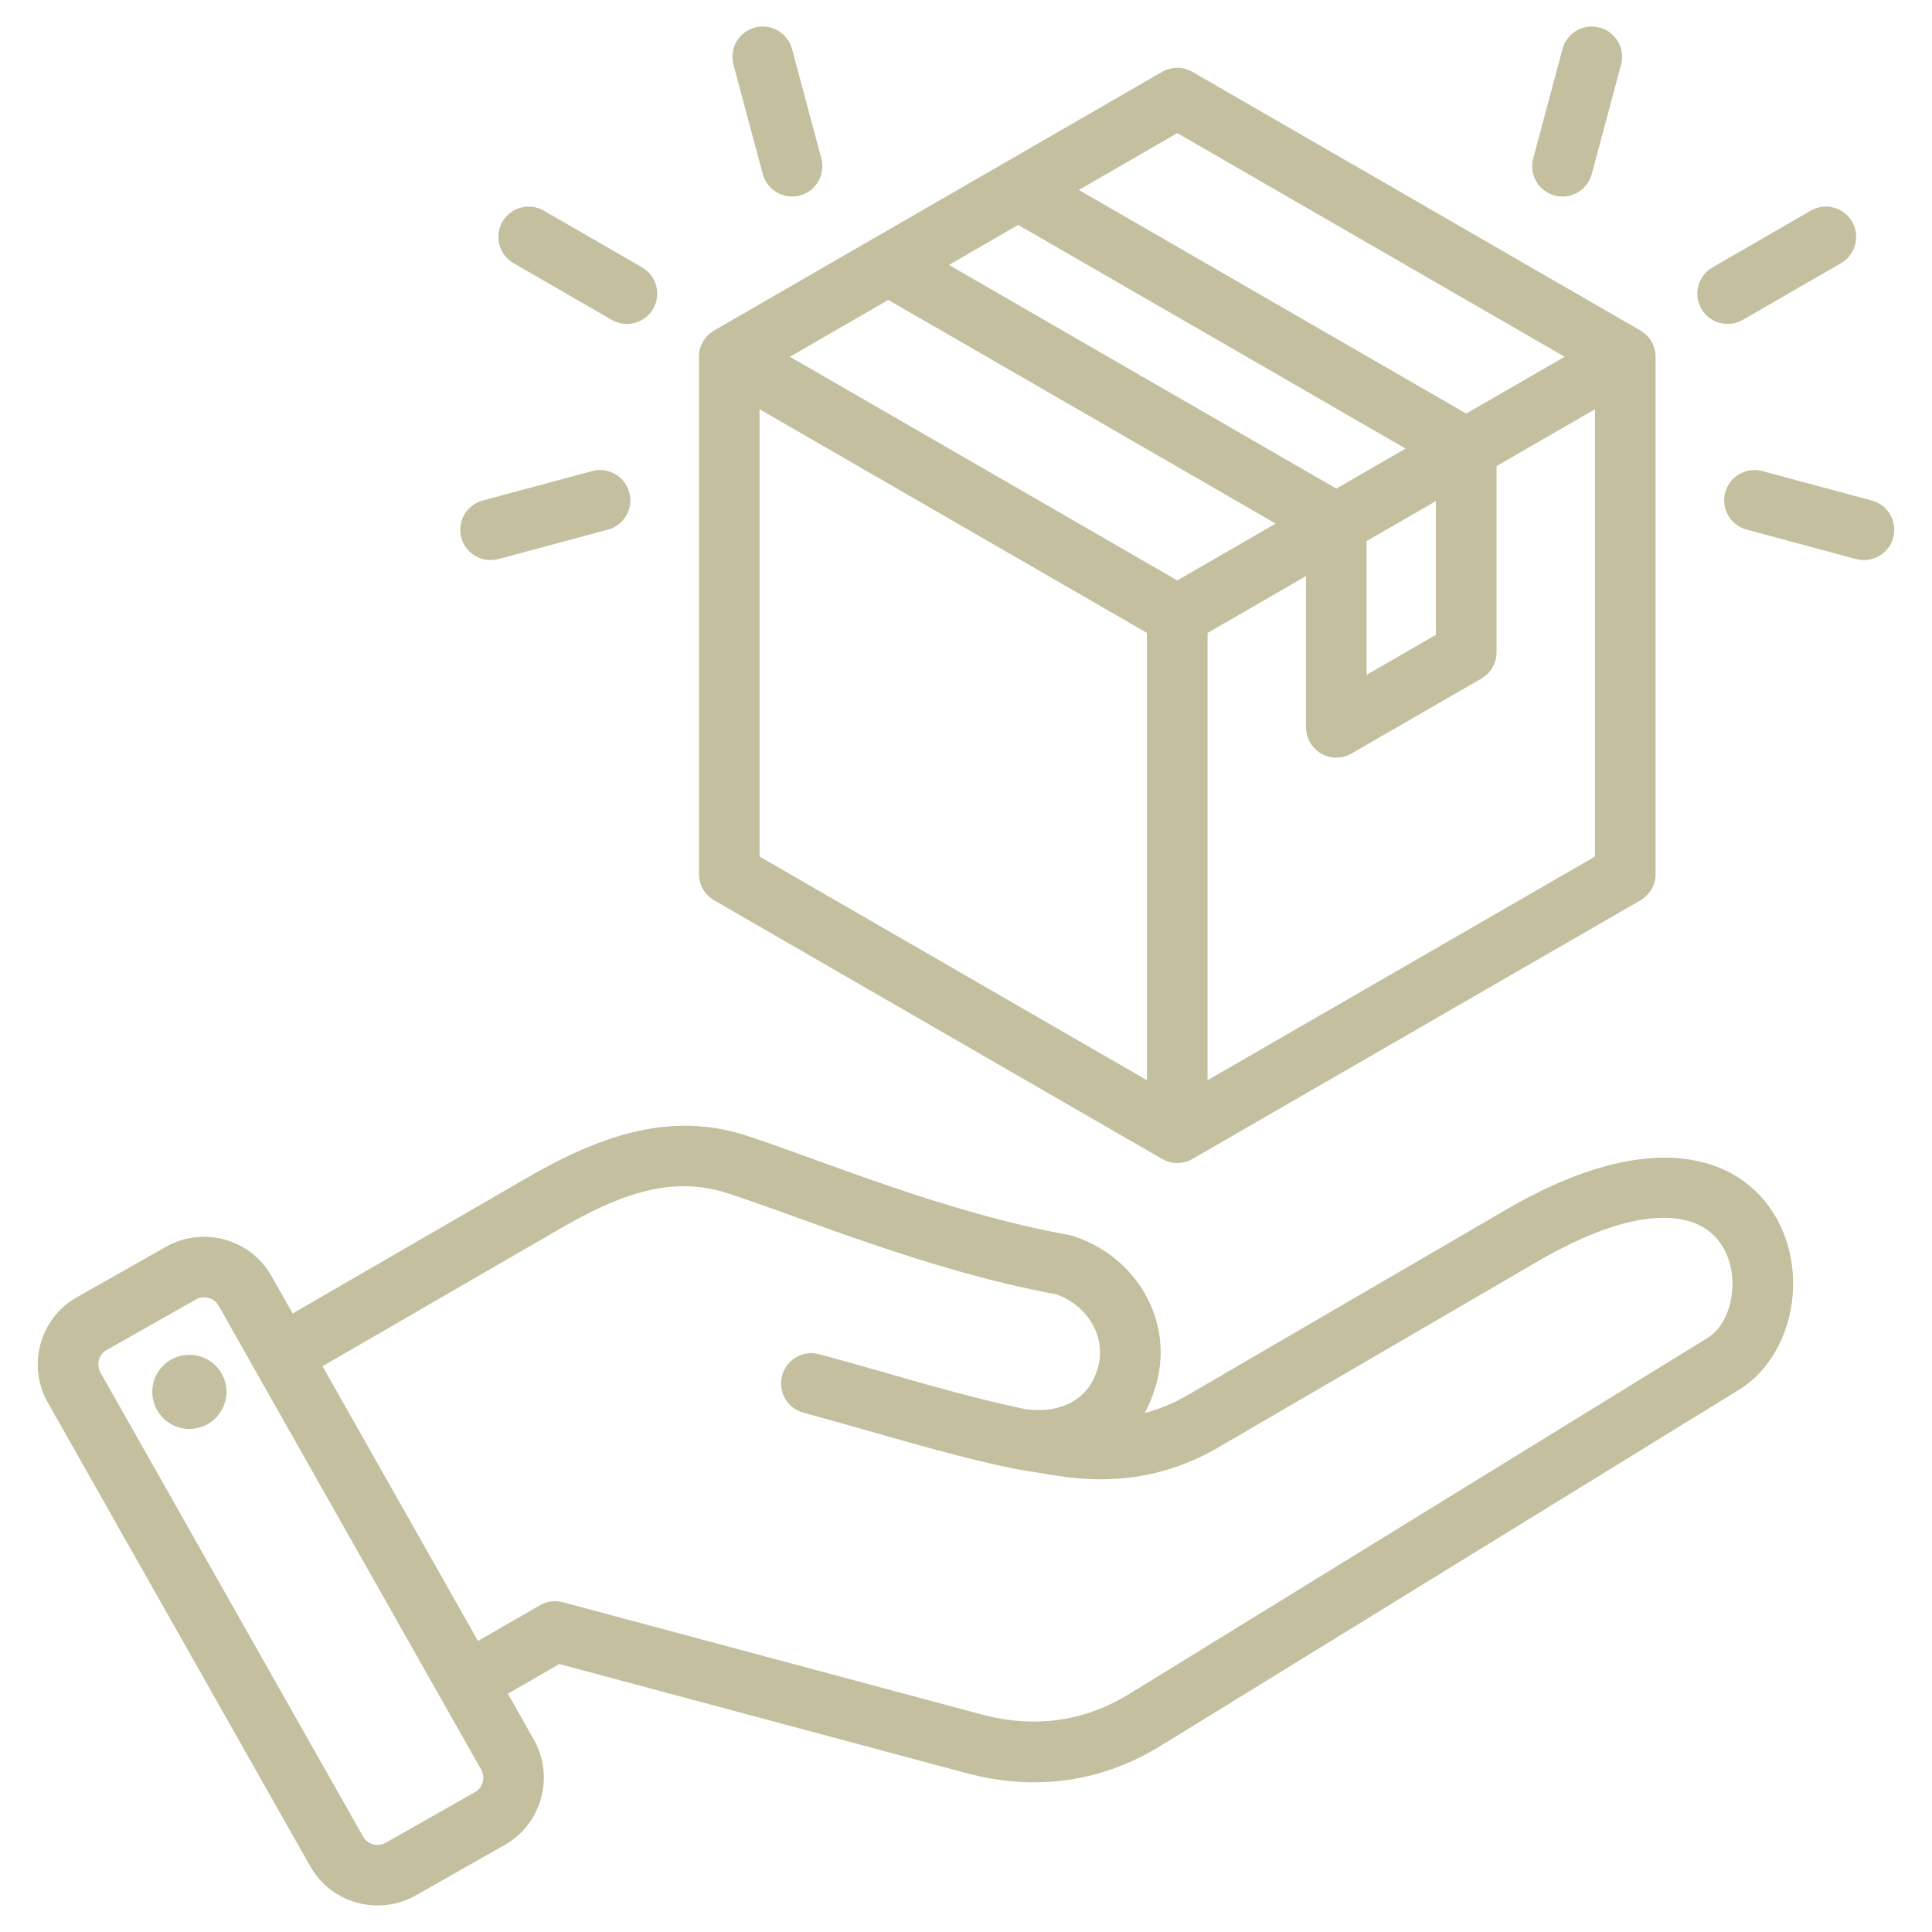
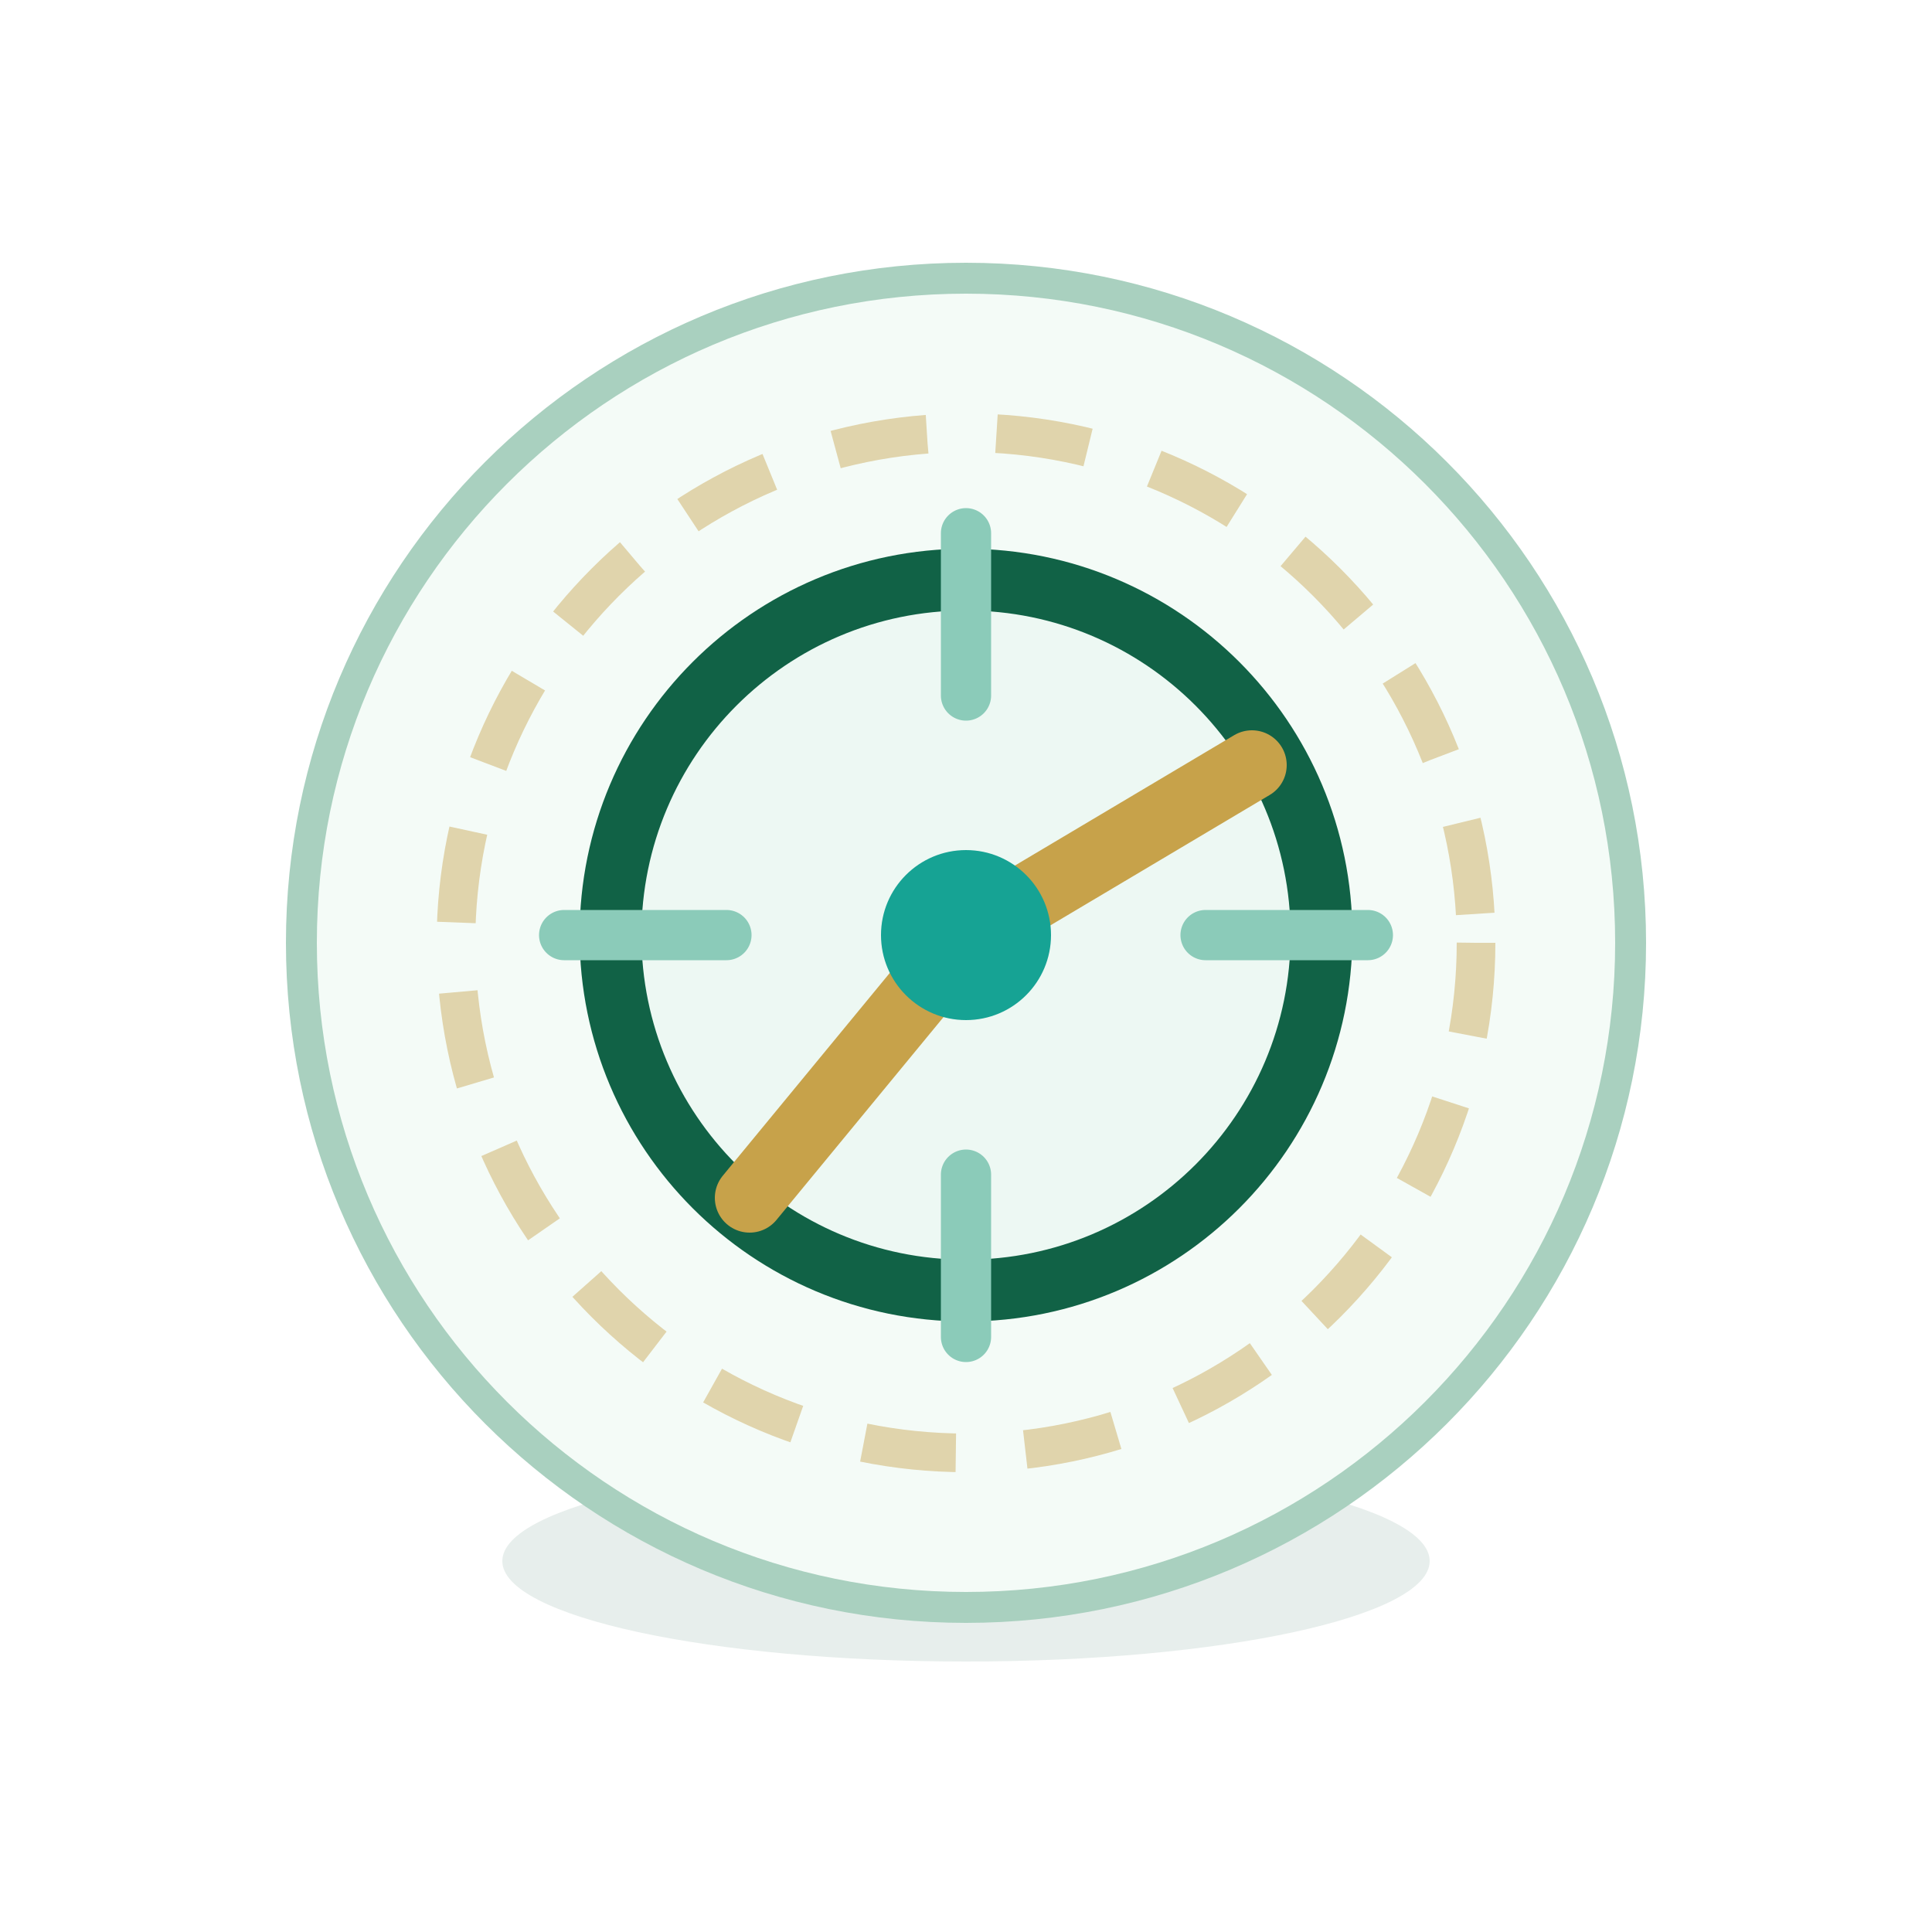
- <svg xmlns="http://www.w3.org/2000/svg" width="512" height="512" viewBox="0 0 510 510" fill-rule="evenodd" xml:space="preserve" overflow="hidden">
-   <style>
- .MsftOfcThm_Accent6_lumMod_60_lumOff_40_Fill_v2 {
-  fill:#C4BF9E;
- }
- </style>
-   <g>
-     <path d="M134.067 447.104 140.943 459.255C140.947 459.261 140.951 459.267 140.954 459.274 146.451 469.051 142.966 481.526 133.245 487.016L109.678 500.373C109.67 500.378 109.662 500.383 109.654 500.387 99.877 505.883 87.402 502.399 81.91 492.673L12.606 370.216C7.06 360.431 10.546 347.945 20.278 342.448L43.873 329.09 43.88 329.086C53.608 323.592 66.087 327.046 71.627 336.774L71.637 336.792 77.258 346.725 139.282 310.815C157.747 300.137 176.608 293.145 196.888 299.73 216.74 306.167 249.151 320.04 282.227 326.017 282.58 326.081 282.928 326.168 283.269 326.279 299.773 331.623 309.816 348.304 305.309 365.063 304.536 367.943 303.482 370.596 302.165 372.997 306.076 371.967 309.896 370.385 313.646 368.2L397.679 319.258C427.858 301.677 447.968 303.514 459.357 311.155 469.108 317.697 473.619 328.87 473.327 339.835 473.033 350.909 467.769 361.494 459.085 366.842L306.602 460.724C290.647 470.571 273.17 472.881 255.065 468.051L255.057 468.048 147.648 439.262ZM85.139 360.65 126.186 433.179 142.517 423.749C144.354 422.688 146.538 422.4 148.588 422.95L259.192 452.592C272.892 456.246 286.126 454.56 298.199 447.108L298.206 447.104 450.695 353.218C454.732 350.732 456.845 345.741 457.267 340.624 457.917 332.743 454.21 324.048 444.463 322.006 435.507 320.13 422.895 323.086 405.733 333.084L321.702 382.024C308.3 389.834 294.253 391.991 278.944 389.554L278.917 389.55 268.498 387.855 268.488 387.853C268.38 387.835 268.272 387.815 268.165 387.793L268.154 387.791C249.196 383.9 231.614 378.172 212.105 372.929 207.841 371.783 205.309 367.391 206.455 363.127 207.601 358.863 211.993 356.331 216.257 357.477 235.333 362.604 252.527 368.225 271.047 372.051 280.641 373.12 287.651 369.127 289.857 360.912L289.858 360.908C292.096 352.587 286.889 344.51 278.801 341.657 245.128 335.48 212.165 321.503 191.951 314.949L191.947 314.948C176.149 309.818 161.677 316.346 147.293 324.665ZM57.721 344.687 57.715 344.677C56.517 342.592 53.84 341.837 51.749 343.017L28.161 356.371 28.154 356.375C26.068 357.553 25.338 360.231 26.526 362.326L26.528 362.331 95.834 484.793 95.838 484.799C97.019 486.89 99.704 487.621 101.806 486.444L125.356 473.096 125.366 473.09C127.458 471.909 128.189 469.223 127.01 467.12ZM48.573 357.742C53.922 356.946 58.889 360.639 59.685 365.988 60.449 371.337 56.756 376.335 51.407 377.099 46.058 377.895 41.091 374.17 40.295 368.821 39.531 363.472 43.224 358.506 48.573 357.742ZM184.508 94.175C184.508 91.317 186.033 88.676 188.508 87.247L230.492 63.007 264.786 43.209 306.77 18.969C309.245 17.54 312.295 17.54 314.77 18.969L433.032 87.247C435.507 88.676 437.032 91.317 437.032 94.175L437.032 230.731C437.032 233.589 435.507 236.23 433.032 237.659L314.77 305.937C312.295 307.366 309.245 307.366 306.77 305.937L188.508 237.659C186.033 236.23 184.508 233.589 184.508 230.731ZM234.492 79.173 208.508 94.175 310.77 153.215 336.754 138.213ZM268.785 59.374 250.492 69.935 352.754 128.976 371.047 118.415ZM413.032 94.175 310.77 35.135 284.785 50.137 387.047 109.177ZM318.77 285.152 421.032 226.112 421.032 108.031 395.048 123.033 395.048 172.197C395.048 175.055 393.523 177.696 391.048 179.125L356.753 198.923C352.928 201.133 348.036 199.823 345.827 195.999 345.123 194.781 344.753 193.4 344.754 191.994L344.754 152.07 318.77 167.072ZM200.508 108.031 200.508 226.112 302.77 285.152 302.77 167.072ZM379.048 132.271 360.754 142.832 360.754 178.139 379.048 167.578ZM420.185 45.948C419.04 50.214 414.654 52.746 410.387 51.605 406.121 50.46 403.589 46.075 404.73 41.807L412.467 12.929C413.613 8.663 417.998 6.132 422.265 7.273 426.532 8.418 429.064 12.803 427.922 17.071ZM461.063 139.804C456.798 138.654 454.27 134.266 455.416 130 456.563 125.737 460.956 123.206 465.219 124.353L494.117 132.126C498.381 133.273 500.912 137.666 499.765 141.93 498.618 146.194 494.225 148.724 489.961 147.577ZM460.048 84.442C456.221 86.648 451.33 85.338 449.12 81.513 446.913 77.686 448.223 72.795 452.048 70.585L477.987 55.61C481.813 53.403 486.705 54.713 488.915 58.538 491.121 62.365 489.811 67.255 485.987 69.466ZM216.81 41.807C217.951 46.075 215.419 50.46 211.153 51.605 206.886 52.746 202.5 50.214 201.355 45.948L193.617 17.071C192.475 12.803 195.007 8.418 199.274 7.273 203.541 6.132 207.926 8.663 209.072 12.929ZM156.32 124.353C160.586 123.208 164.973 125.735 166.123 130 167.269 134.266 164.741 138.654 160.476 139.804L131.578 147.577C127.315 148.724 122.922 146.194 121.775 141.93 120.628 137.666 123.158 133.273 127.422 132.126ZM169.491 70.585C173.316 72.795 174.626 77.686 172.419 81.513 170.212 85.337 165.315 86.649 161.491 84.442L135.553 69.466C131.728 67.256 130.418 62.364 132.625 58.538 134.835 54.713 139.727 53.403 143.553 55.61Z" class="MsftOfcThm_Accent6_lumMod_60_lumOff_40_Fill_v2" fill="#C4BF9E" />
-   </g>
+ <svg xmlns="http://www.w3.org/2000/svg" width="500" height="500" viewBox="0 0 500 500" fill="none">
+   <defs>
+     <linearGradient id="g" x1="80" y1="64" x2="420" y2="438" gradientUnits="userSpaceOnUse">
+       <stop stop-color="#1F8B68" />
+       <stop offset="1" stop-color="#0B5139" />
+     </linearGradient>
+     <linearGradient id="a" x1="90" y1="80" x2="410" y2="420" gradientUnits="userSpaceOnUse">
+       <stop stop-color="#E4C96F" />
+       <stop offset="1" stop-color="#C7A24A" />
+     </linearGradient>
+     <linearGradient id="t" x1="88" y1="80" x2="420" y2="410" gradientUnits="userSpaceOnUse">
+       <stop stop-color="#2BC7B8" />
+       <stop offset="1" stop-color="#16A394" />
+     </linearGradient>
+   </defs>
+   <ellipse cx="250" cy="404" rx="120" ry="26" fill="#0B5139" opacity="0.10" />
+   <circle cx="250" cy="244" r="172" fill="#F4FBF7" stroke="#A9D0BF" stroke-width="8" />
+   <circle cx="250" cy="244" r="132" stroke="#C7A24A" stroke-width="10" stroke-dasharray="24 18" opacity="0.44" transform="rotate(0 250 244)" />
+   <circle cx="250" cy="242" r="92" fill="#EDF8F3" stroke="#116246" stroke-width="16" />
+   <path d="M250 242l74-44M250 242l-56 68" stroke="#C7A24A" stroke-width="18" stroke-linecap="round" />
+   <circle cx="250" cy="242" r="22" fill="#16A394" />
+   <path d="M146 242h42M312 242h42M250 138v42M250 304v42" stroke="#8BCBB9" stroke-width="13" stroke-linecap="round" />
</svg>
